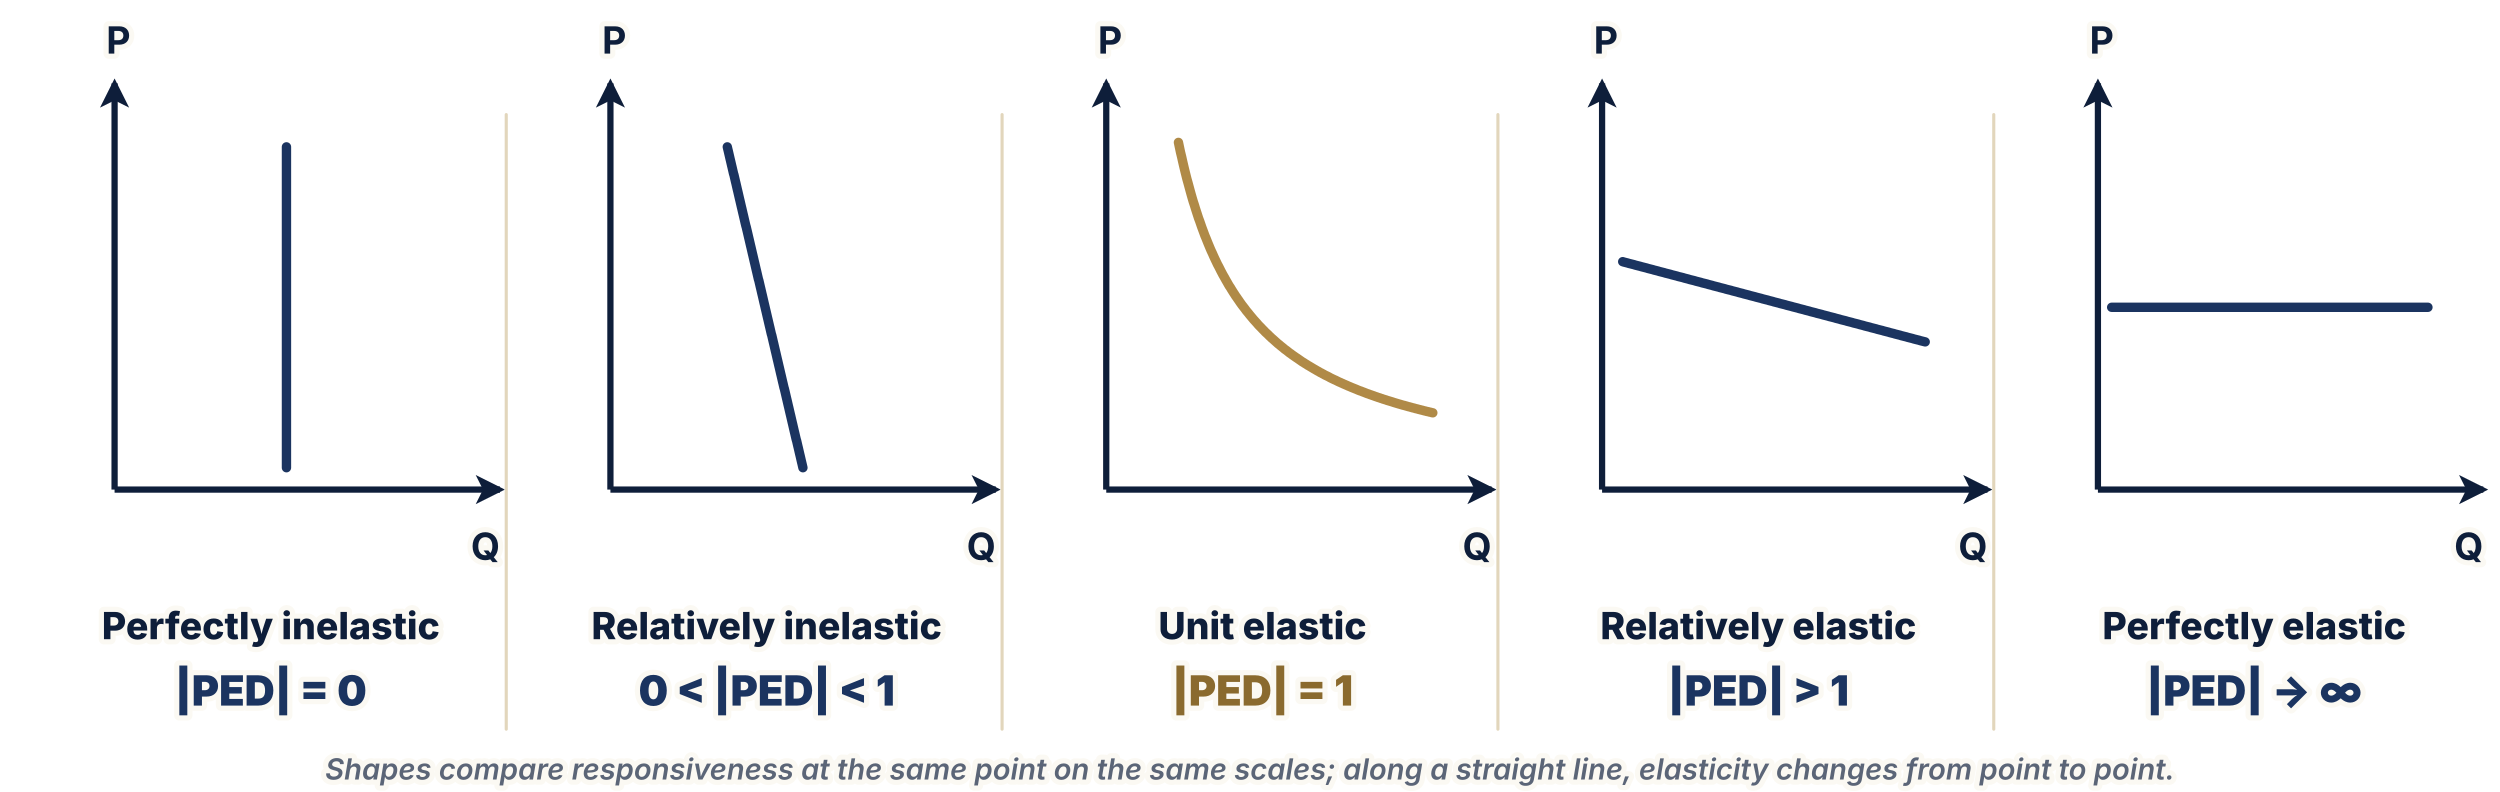
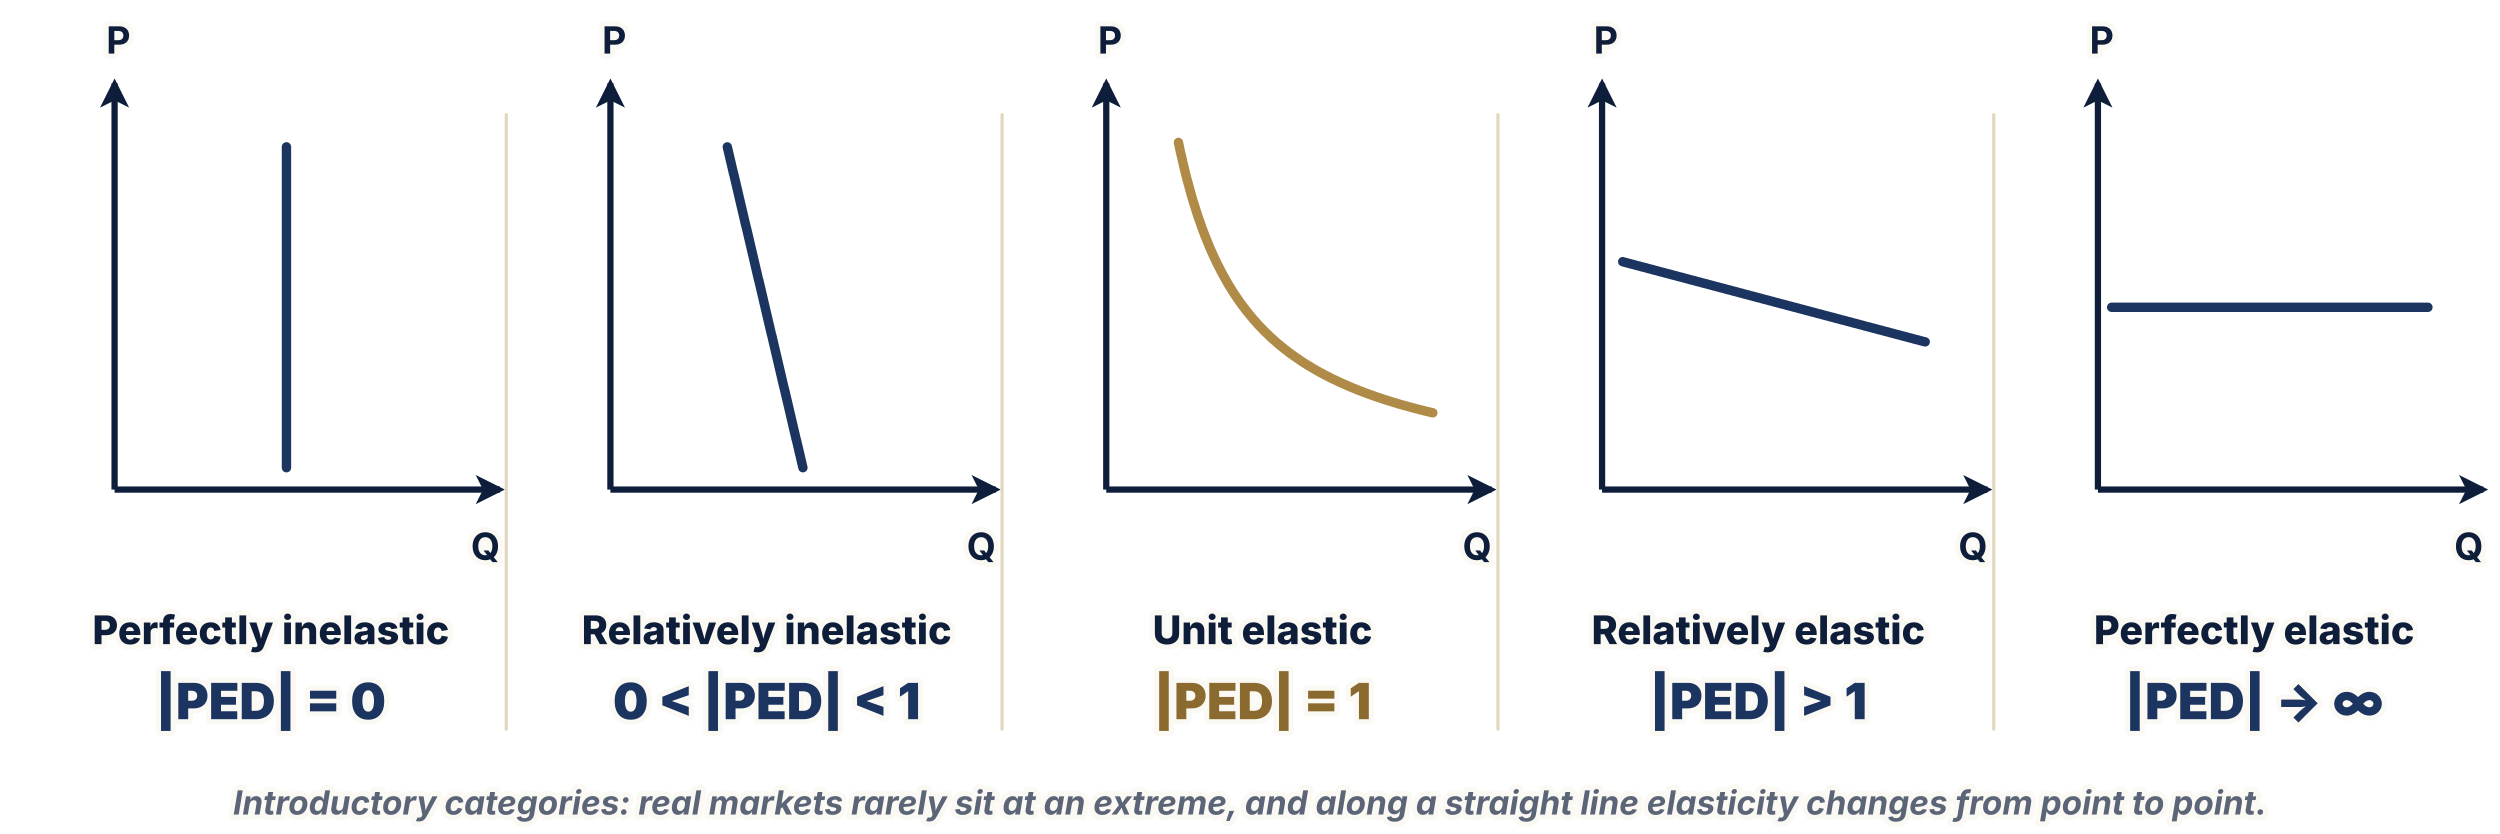
- <svg xmlns="http://www.w3.org/2000/svg" width="2400" height="760" viewBox="0 0 2400 760">
+ <svg xmlns="http://www.w3.org/2000/svg" width="2400" height="800" viewBox="0 0 2400 800">
  <defs>
    <marker id="ah0E1E3A28" viewBox="0 0 12 12" refX="10" refY="6" markerWidth="28" markerHeight="28" markerUnits="userSpaceOnUse" orient="auto-start-reverse">
      <path d="M0,0 L12,6 L0,12 L3,6 z" fill="#0E1E3A" />
    </marker>
  </defs>
  <line x1="275.0" y1="449.0" x2="275.0" y2="141.0" stroke="#1B3460" stroke-width="9" stroke-linecap="round" opacity="1" />
  <line x1="110.0" y1="470.0" x2="110.0" y2="80.0" stroke="#0E1E3A" stroke-width="6" stroke-linecap="butt" marker-end="url(#ah0E1E3A28)" opacity="1" />
  <line x1="110.0" y1="470.0" x2="480.0" y2="470.0" stroke="#0E1E3A" stroke-width="6" stroke-linecap="butt" marker-end="url(#ah0E1E3A28)" opacity="1" />
  <text x="102.0" y="38.0" font-family="Inter, 'DejaVu Sans', Arial, sans-serif" font-size="36" fill="#0E1E3A" text-anchor="start" font-weight="750" dominant-baseline="middle" paint-order="stroke" stroke="#FBF9F3" stroke-width="10" stroke-linejoin="round">P</text>
  <text x="480.0" y="524.0" font-family="Inter, 'DejaVu Sans', Arial, sans-serif" font-size="36" fill="#0E1E3A" text-anchor="end" font-weight="750" dominant-baseline="middle" paint-order="stroke" stroke="#FBF9F3" stroke-width="10" stroke-linejoin="round">Q</text>
-   <text x="260.0" y="600.0" font-family="Inter, 'DejaVu Sans', Arial, sans-serif" font-size="36" fill="#0E1E3A" text-anchor="middle" font-weight="800" dominant-baseline="middle" paint-order="stroke" stroke="#FBF9F3" stroke-width="10" stroke-linejoin="round">Perfectly inelastic</text>
-   <text x="260.0" y="662.0" font-family="Inter, 'DejaVu Sans', Arial, sans-serif" font-size="40" fill="#1B3460" text-anchor="middle" font-weight="850" dominant-baseline="middle" paint-order="stroke" stroke="#FBF9F3" stroke-width="10" stroke-linejoin="round">|PED| = 0</text>
+   <text x="260.0" y="604.0" font-family="Inter, 'DejaVu Sans', Arial, sans-serif" font-size="38" fill="#0E1E3A" text-anchor="middle" font-weight="800" dominant-baseline="middle" paint-order="stroke" stroke="#FBF9F3" stroke-width="10" stroke-linejoin="round">Perfectly inelastic</text>
+   <text x="260.0" y="672.0" font-family="Inter, 'DejaVu Sans', Arial, sans-serif" font-size="48" fill="#1B3460" text-anchor="middle" font-weight="850" dominant-baseline="middle" paint-order="stroke" stroke="#FBF9F3" stroke-width="10" stroke-linejoin="round">|PED| = 0</text>
  <line x1="486.0" y1="110.0" x2="486.0" y2="700.0" stroke="#E2D6BC" stroke-width="3" stroke-linecap="round" opacity="1" />
  <path d="M698.2,141.0 L698.5,142.3 L698.8,143.6 L699.1,144.8 L699.4,146.1 L699.7,147.4 L700.0,148.7 L700.3,150.0 L700.6,151.3 L700.9,152.6 L701.2,153.8 L701.5,155.1 L701.8,156.4 L702.1,157.7 L702.4,159.0 L702.7,160.2 L703.0,161.5 L703.3,162.8 L703.6,164.1 L703.9,165.4 L704.2,166.7 L704.6,167.9 L704.9,169.2 L705.2,170.5 L705.5,171.8 L705.8,173.1 L706.1,174.4 L706.4,175.6 L706.7,176.9 L707.0,178.2 L707.3,179.5 L707.6,180.8 L707.9,182.1 L708.2,183.3 L708.5,184.6 L708.8,185.9 L709.1,187.2 L709.4,188.5 L709.7,189.8 L710.0,191.1 L710.3,192.3 L710.6,193.6 L710.9,194.9 L711.2,196.2 L711.5,197.5 L711.8,198.8 L712.1,200.0 L712.4,201.3 L712.7,202.6 L713.0,203.9 L713.3,205.2 L713.6,206.4 L713.9,207.7 L714.2,209.0 L714.5,210.3 L714.8,211.6 L715.1,212.9 L715.4,214.2 L715.7,215.4 L716.0,216.7 L716.4,218.0 L716.7,219.3 L717.0,220.6 L717.3,221.8 L717.6,223.1 L717.9,224.4 L718.2,225.7 L718.5,227.0 L718.8,228.3 L719.1,229.5 L719.4,230.8 L719.7,232.1 L720.0,233.4 L720.3,234.7 L720.6,236.0 L720.9,237.2 L721.2,238.5 L721.5,239.8 L721.8,241.1 L722.1,242.4 L722.4,243.7 L722.7,244.9 L723.0,246.2 L723.3,247.5 L723.6,248.8 L723.9,250.1 L724.2,251.4 L724.5,252.6 L724.8,253.9 L725.1,255.2 L725.4,256.5 L725.7,257.8 L726.0,259.1 L726.3,260.3 L726.6,261.6 L726.9,262.9 L727.2,264.2 L727.5,265.5 L727.8,266.8 L728.1,268.1 L728.5,269.3 L728.8,270.6 L729.1,271.9 L729.4,273.2 L729.7,274.5 L730.0,275.8 L730.3,277.0 L730.6,278.3 L730.9,279.6 L731.2,280.9 L731.5,282.2 L731.8,283.4 L732.1,284.7 L732.4,286.0 L732.7,287.3 L733.0,288.6 L733.3,289.9 L733.6,291.2 L733.9,292.4 L734.2,293.7 L734.5,295.0 L734.8,296.3 L735.1,297.6 L735.4,298.8 L735.7,300.1 L736.0,301.4 L736.3,302.7 L736.6,304.0 L736.9,305.3 L737.2,306.5 L737.5,307.8 L737.8,309.1 L738.1,310.4 L738.4,311.7 L738.7,313.0 L739.0,314.2 L739.3,315.5 L739.6,316.8 L739.9,318.1 L740.2,319.4 L740.5,320.7 L740.9,321.9 L741.2,323.2 L741.5,324.5 L741.8,325.8 L742.1,327.1 L742.4,328.4 L742.7,329.6 L743.0,330.9 L743.3,332.2 L743.6,333.5 L743.9,334.8 L744.2,336.1 L744.5,337.4 L744.8,338.6 L745.1,339.9 L745.4,341.2 L745.7,342.5 L746.0,343.8 L746.3,345.1 L746.6,346.3 L746.9,347.6 L747.2,348.9 L747.5,350.2 L747.8,351.5 L748.1,352.7 L748.4,354.0 L748.7,355.3 L749.0,356.6 L749.3,357.9 L749.6,359.2 L749.9,360.4 L750.2,361.7 L750.5,363.0 L750.8,364.3 L751.1,365.6 L751.4,366.9 L751.7,368.1 L752.0,369.4 L752.3,370.7 L752.6,372.0 L753.0,373.3 L753.3,374.6 L753.6,375.8 L753.9,377.1 L754.2,378.4 L754.5,379.7 L754.8,381.0 L755.1,382.3 L755.4,383.5 L755.7,384.8 L756.0,386.1 L756.3,387.4 L756.6,388.7 L756.9,390.0 L757.2,391.2 L757.5,392.5 L757.8,393.8 L758.1,395.1 L758.4,396.4 L758.7,397.7 L759.0,398.9 L759.3,400.2 L759.6,401.5 L759.9,402.8 L760.2,404.1 L760.5,405.4 L760.8,406.6 L761.1,407.9 L761.4,409.2 L761.7,410.5 L762.0,411.8 L762.3,413.1 L762.6,414.4 L762.9,415.6 L763.2,416.9 L763.5,418.2 L763.8,419.5 L764.1,420.8 L764.4,422.0 L764.8,423.3 L765.1,424.6 L765.4,425.9 L765.7,427.2 L766.0,428.5 L766.3,429.7 L766.6,431.0 L766.9,432.3 L767.2,433.6 L767.5,434.9 L767.8,436.2 L768.1,437.4 L768.4,438.7 L768.7,440.0 L769.0,441.3 L769.3,442.6 L769.6,443.9 L769.9,445.1 L770.2,446.4 L770.5,447.7 L770.8,449.0" stroke="#1B3460" stroke-width="9" fill="none" stroke-linecap="round" stroke-linejoin="round" opacity="1" />
  <line x1="586.0" y1="470.0" x2="586.0" y2="80.0" stroke="#0E1E3A" stroke-width="6" stroke-linecap="butt" marker-end="url(#ah0E1E3A28)" opacity="1" />
  <line x1="586.0" y1="470.0" x2="956.0" y2="470.0" stroke="#0E1E3A" stroke-width="6" stroke-linecap="butt" marker-end="url(#ah0E1E3A28)" opacity="1" />
  <text x="578.0" y="38.0" font-family="Inter, 'DejaVu Sans', Arial, sans-serif" font-size="36" fill="#0E1E3A" text-anchor="start" font-weight="750" dominant-baseline="middle" paint-order="stroke" stroke="#FBF9F3" stroke-width="10" stroke-linejoin="round">P</text>
  <text x="956.0" y="524.0" font-family="Inter, 'DejaVu Sans', Arial, sans-serif" font-size="36" fill="#0E1E3A" text-anchor="end" font-weight="750" dominant-baseline="middle" paint-order="stroke" stroke="#FBF9F3" stroke-width="10" stroke-linejoin="round">Q</text>
-   <text x="736.0" y="600.0" font-family="Inter, 'DejaVu Sans', Arial, sans-serif" font-size="36" fill="#0E1E3A" text-anchor="middle" font-weight="800" dominant-baseline="middle" paint-order="stroke" stroke="#FBF9F3" stroke-width="10" stroke-linejoin="round">Relatively inelastic</text>
-   <text x="736.0" y="662.0" font-family="Inter, 'DejaVu Sans', Arial, sans-serif" font-size="40" fill="#1B3460" text-anchor="middle" font-weight="850" dominant-baseline="middle" paint-order="stroke" stroke="#FBF9F3" stroke-width="10" stroke-linejoin="round">0 &lt; |PED| &lt; 1</text>
+   <text x="736.0" y="604.0" font-family="Inter, 'DejaVu Sans', Arial, sans-serif" font-size="38" fill="#0E1E3A" text-anchor="middle" font-weight="800" dominant-baseline="middle" paint-order="stroke" stroke="#FBF9F3" stroke-width="10" stroke-linejoin="round">Relatively inelastic</text>
+   <text x="736.0" y="672.0" font-family="Inter, 'DejaVu Sans', Arial, sans-serif" font-size="48" fill="#1B3460" text-anchor="middle" font-weight="850" dominant-baseline="middle" paint-order="stroke" stroke="#FBF9F3" stroke-width="10" stroke-linejoin="round">0 &lt; |PED| &lt; 1</text>
  <line x1="962.0" y1="110.0" x2="962.0" y2="700.0" stroke="#E2D6BC" stroke-width="3" stroke-linecap="round" opacity="1" />
  <path d="M1131.3,136.7 L1132.3,141.5 L1133.3,146.2 L1134.4,150.7 L1135.4,155.2 L1136.4,159.5 L1137.4,163.7 L1138.4,167.7 L1139.4,171.7 L1140.5,175.6 L1141.5,179.3 L1142.5,183.0 L1143.5,186.6 L1144.5,190.1 L1145.5,193.5 L1146.6,196.8 L1147.6,200.1 L1148.6,203.2 L1149.6,206.3 L1150.6,209.4 L1151.7,212.3 L1152.7,215.2 L1153.7,218.1 L1154.7,220.8 L1155.7,223.5 L1156.7,226.2 L1157.8,228.8 L1158.8,231.3 L1159.8,233.8 L1160.8,236.2 L1161.8,238.6 L1162.8,240.9 L1163.9,243.2 L1164.9,245.5 L1165.9,247.7 L1166.9,249.8 L1167.9,251.9 L1168.9,254.0 L1170.0,256.0 L1171.0,258.0 L1172.0,260.0 L1173.0,261.9 L1174.0,263.8 L1175.1,265.7 L1176.1,267.5 L1177.1,269.3 L1178.1,271.0 L1179.1,272.8 L1180.1,274.5 L1181.2,276.1 L1182.2,277.8 L1183.2,279.4 L1184.2,281.0 L1185.2,282.5 L1186.2,284.1 L1187.3,285.6 L1188.3,287.1 L1189.3,288.5 L1190.3,290.0 L1191.3,291.4 L1192.3,292.8 L1193.4,294.2 L1194.4,295.5 L1195.4,296.8 L1196.4,298.2 L1197.4,299.4 L1198.5,300.7 L1199.5,302.0 L1200.5,303.2 L1201.5,304.4 L1202.5,305.6 L1203.5,306.8 L1204.6,308.0 L1205.6,309.1 L1206.6,310.2 L1207.6,311.4 L1208.6,312.5 L1209.6,313.5 L1210.7,314.6 L1211.7,315.7 L1212.7,316.7 L1213.7,317.7 L1214.7,318.8 L1215.8,319.8 L1216.8,320.7 L1217.8,321.7 L1218.8,322.7 L1219.8,323.6 L1220.8,324.6 L1221.9,325.5 L1222.9,326.4 L1223.9,327.3 L1224.9,328.2 L1225.9,329.1 L1226.9,330.0 L1228.0,330.8 L1229.0,331.7 L1230.0,332.5 L1231.0,333.3 L1232.0,334.1 L1233.0,335.0 L1234.1,335.8 L1235.1,336.5 L1236.1,337.3 L1237.1,338.1 L1238.1,338.9 L1239.2,339.6 L1240.2,340.4 L1241.2,341.1 L1242.2,341.8 L1243.2,342.5 L1244.2,343.2 L1245.3,343.9 L1246.3,344.6 L1247.3,345.3 L1248.3,346.0 L1249.3,346.7 L1250.3,347.4 L1251.4,348.0 L1252.4,348.7 L1253.4,349.3 L1254.4,349.9 L1255.4,350.6 L1256.5,351.2 L1257.5,351.8 L1258.5,352.4 L1259.5,353.0 L1260.5,353.6 L1261.5,354.2 L1262.6,354.8 L1263.6,355.4 L1264.6,356.0 L1265.6,356.5 L1266.6,357.1 L1267.6,357.7 L1268.7,358.2 L1269.7,358.8 L1270.7,359.3 L1271.7,359.9 L1272.7,360.4 L1273.8,360.9 L1274.8,361.4 L1275.8,361.9 L1276.8,362.5 L1277.8,363.0 L1278.8,363.5 L1279.9,364.0 L1280.9,364.5 L1281.9,364.9 L1282.9,365.4 L1283.9,365.9 L1284.9,366.4 L1286.0,366.9 L1287.0,367.3 L1288.0,367.8 L1289.0,368.2 L1290.0,368.7 L1291.0,369.1 L1292.1,369.6 L1293.1,370.0 L1294.1,370.5 L1295.1,370.9 L1296.1,371.3 L1297.2,371.8 L1298.2,372.2 L1299.2,372.6 L1300.2,373.0 L1301.2,373.4 L1302.2,373.8 L1303.3,374.3 L1304.3,374.7 L1305.3,375.1 L1306.3,375.4 L1307.3,375.8 L1308.3,376.2 L1309.4,376.6 L1310.4,377.0 L1311.4,377.4 L1312.4,377.8 L1313.4,378.1 L1314.5,378.5 L1315.5,378.9 L1316.5,379.2 L1317.5,379.6 L1318.5,379.9 L1319.5,380.3 L1320.6,380.7 L1321.6,381.0 L1322.6,381.4 L1323.6,381.7 L1324.6,382.0 L1325.6,382.4 L1326.7,382.7 L1327.7,383.1 L1328.7,383.4 L1329.7,383.7 L1330.7,384.0 L1331.7,384.4 L1332.8,384.7 L1333.8,385.0 L1334.8,385.3 L1335.8,385.6 L1336.8,385.9 L1337.9,386.3 L1338.9,386.6 L1339.9,386.9 L1340.9,387.2 L1341.9,387.5 L1342.9,387.8 L1344.0,388.1 L1345.0,388.4 L1346.0,388.7 L1347.0,389.0 L1348.0,389.2 L1349.0,389.5 L1350.1,389.8 L1351.1,390.1 L1352.1,390.4 L1353.1,390.6 L1354.1,390.9 L1355.2,391.2 L1356.2,391.5 L1357.2,391.7 L1358.2,392.0 L1359.2,392.3 L1360.2,392.5 L1361.3,392.8 L1362.3,393.1 L1363.3,393.3 L1364.3,393.6 L1365.3,393.8 L1366.3,394.1 L1367.4,394.4 L1368.4,394.6 L1369.4,394.9 L1370.4,395.1 L1371.4,395.3 L1372.4,395.6 L1373.5,395.8 L1374.5,396.1 L1375.5,396.3" stroke="#B08A47" stroke-width="9" fill="none" stroke-linecap="round" stroke-linejoin="round" opacity="1" />
  <line x1="1062.0" y1="470.0" x2="1062.0" y2="80.0" stroke="#0E1E3A" stroke-width="6" stroke-linecap="butt" marker-end="url(#ah0E1E3A28)" opacity="1" />
  <line x1="1062.0" y1="470.0" x2="1432.0" y2="470.0" stroke="#0E1E3A" stroke-width="6" stroke-linecap="butt" marker-end="url(#ah0E1E3A28)" opacity="1" />
  <text x="1054.0" y="38.0" font-family="Inter, 'DejaVu Sans', Arial, sans-serif" font-size="36" fill="#0E1E3A" text-anchor="start" font-weight="750" dominant-baseline="middle" paint-order="stroke" stroke="#FBF9F3" stroke-width="10" stroke-linejoin="round">P</text>
  <text x="1432.0" y="524.0" font-family="Inter, 'DejaVu Sans', Arial, sans-serif" font-size="36" fill="#0E1E3A" text-anchor="end" font-weight="750" dominant-baseline="middle" paint-order="stroke" stroke="#FBF9F3" stroke-width="10" stroke-linejoin="round">Q</text>
-   <text x="1212.0" y="600.0" font-family="Inter, 'DejaVu Sans', Arial, sans-serif" font-size="36" fill="#0E1E3A" text-anchor="middle" font-weight="800" dominant-baseline="middle" paint-order="stroke" stroke="#FBF9F3" stroke-width="10" stroke-linejoin="round">Unit elastic</text>
-   <text x="1212.0" y="662.0" font-family="Inter, 'DejaVu Sans', Arial, sans-serif" font-size="40" fill="#8A6A2E" text-anchor="middle" font-weight="850" dominant-baseline="middle" paint-order="stroke" stroke="#FBF9F3" stroke-width="10" stroke-linejoin="round">|PED| = 1</text>
+   <text x="1212.0" y="604.0" font-family="Inter, 'DejaVu Sans', Arial, sans-serif" font-size="38" fill="#0E1E3A" text-anchor="middle" font-weight="800" dominant-baseline="middle" paint-order="stroke" stroke="#FBF9F3" stroke-width="10" stroke-linejoin="round">Unit elastic</text>
+   <text x="1212.0" y="672.0" font-family="Inter, 'DejaVu Sans', Arial, sans-serif" font-size="48" fill="#8A6A2E" text-anchor="middle" font-weight="850" dominant-baseline="middle" paint-order="stroke" stroke="#FBF9F3" stroke-width="10" stroke-linejoin="round">|PED| = 1</text>
  <line x1="1438.0" y1="110.0" x2="1438.0" y2="700.0" stroke="#E2D6BC" stroke-width="3" stroke-linecap="round" opacity="1" />
  <path d="M1557.8,251.2 L1559.0,251.6 L1560.2,251.9 L1561.4,252.2 L1562.6,252.5 L1563.8,252.9 L1565.1,253.2 L1566.3,253.5 L1567.5,253.8 L1568.7,254.1 L1569.9,254.5 L1571.1,254.8 L1572.3,255.1 L1573.5,255.4 L1574.7,255.7 L1576.0,256.1 L1577.2,256.4 L1578.4,256.7 L1579.6,257.0 L1580.8,257.3 L1582.0,257.7 L1583.2,258.0 L1584.4,258.3 L1585.6,258.6 L1586.8,258.9 L1588.0,259.3 L1589.3,259.6 L1590.5,259.9 L1591.7,260.2 L1592.9,260.6 L1594.1,260.9 L1595.3,261.2 L1596.5,261.5 L1597.7,261.8 L1598.9,262.2 L1600.2,262.5 L1601.4,262.8 L1602.6,263.1 L1603.8,263.4 L1605.0,263.8 L1606.2,264.1 L1607.4,264.4 L1608.6,264.7 L1609.8,265.0 L1611.0,265.4 L1612.2,265.7 L1613.5,266.0 L1614.7,266.3 L1615.9,266.6 L1617.1,267.0 L1618.3,267.3 L1619.5,267.6 L1620.7,267.9 L1621.9,268.3 L1623.1,268.6 L1624.3,268.9 L1625.6,269.2 L1626.8,269.5 L1628.0,269.9 L1629.2,270.2 L1630.4,270.5 L1631.6,270.8 L1632.8,271.1 L1634.0,271.5 L1635.2,271.8 L1636.5,272.1 L1637.7,272.4 L1638.9,272.7 L1640.1,273.1 L1641.3,273.4 L1642.5,273.7 L1643.7,274.0 L1644.9,274.4 L1646.1,274.7 L1647.3,275.0 L1648.5,275.3 L1649.8,275.6 L1651.0,276.0 L1652.2,276.3 L1653.4,276.6 L1654.6,276.9 L1655.8,277.2 L1657.0,277.6 L1658.2,277.9 L1659.4,278.2 L1660.7,278.5 L1661.9,278.8 L1663.1,279.2 L1664.3,279.5 L1665.5,279.8 L1666.7,280.1 L1667.9,280.4 L1669.1,280.8 L1670.3,281.1 L1671.5,281.4 L1672.8,281.7 L1674.0,282.1 L1675.2,282.4 L1676.4,282.7 L1677.6,283.0 L1678.8,283.3 L1680.0,283.7 L1681.2,284.0 L1682.4,284.3 L1683.6,284.6 L1684.8,284.9 L1686.1,285.3 L1687.3,285.6 L1688.5,285.9 L1689.7,286.2 L1690.9,286.5 L1692.1,286.9 L1693.3,287.2 L1694.5,287.5 L1695.7,287.8 L1697.0,288.1 L1698.2,288.5 L1699.4,288.8 L1700.6,289.1 L1701.8,289.4 L1703.0,289.8 L1704.2,290.1 L1705.4,290.4 L1706.6,290.7 L1707.8,291.0 L1709.0,291.4 L1710.3,291.7 L1711.5,292.0 L1712.7,292.3 L1713.9,292.6 L1715.1,293.0 L1716.3,293.3 L1717.5,293.6 L1718.7,293.9 L1719.9,294.2 L1721.2,294.6 L1722.4,294.9 L1723.6,295.2 L1724.8,295.5 L1726.0,295.8 L1727.2,296.2 L1728.4,296.5 L1729.6,296.8 L1730.8,297.1 L1732.0,297.4 L1733.2,297.8 L1734.5,298.1 L1735.7,298.4 L1736.9,298.7 L1738.1,299.1 L1739.3,299.4 L1740.5,299.7 L1741.7,300.0 L1742.9,300.3 L1744.1,300.7 L1745.3,301.0 L1746.6,301.3 L1747.8,301.6 L1749.0,301.9 L1750.2,302.3 L1751.4,302.6 L1752.6,302.9 L1753.8,303.2 L1755.0,303.5 L1756.2,303.9 L1757.5,304.2 L1758.7,304.5 L1759.9,304.8 L1761.1,305.1 L1762.3,305.5 L1763.5,305.8 L1764.7,306.1 L1765.9,306.4 L1767.1,306.8 L1768.3,307.1 L1769.5,307.4 L1770.8,307.7 L1772.0,308.0 L1773.2,308.4 L1774.4,308.7 L1775.6,309.0 L1776.8,309.3 L1778.0,309.6 L1779.2,310.0 L1780.4,310.3 L1781.7,310.6 L1782.9,310.9 L1784.1,311.2 L1785.3,311.6 L1786.5,311.9 L1787.7,312.2 L1788.9,312.5 L1790.1,312.9 L1791.3,313.2 L1792.5,313.5 L1793.8,313.8 L1795.0,314.1 L1796.2,314.5 L1797.4,314.8 L1798.6,315.1 L1799.8,315.4 L1801.0,315.7 L1802.2,316.1 L1803.4,316.4 L1804.6,316.7 L1805.8,317.0 L1807.1,317.3 L1808.3,317.7 L1809.5,318.0 L1810.7,318.3 L1811.9,318.6 L1813.1,318.9 L1814.3,319.3 L1815.5,319.6 L1816.7,319.9 L1818.0,320.2 L1819.2,320.6 L1820.4,320.9 L1821.6,321.2 L1822.8,321.5 L1824.0,321.8 L1825.2,322.2 L1826.4,322.5 L1827.6,322.8 L1828.8,323.1 L1830.1,323.4 L1831.3,323.8 L1832.5,324.1 L1833.7,324.4 L1834.9,324.7 L1836.1,325.0 L1837.3,325.4 L1838.5,325.7 L1839.7,326.0 L1840.9,326.3 L1842.2,326.6 L1843.4,327.0 L1844.6,327.3 L1845.8,327.6 L1847.0,327.9 L1848.2,328.2" stroke="#1B3460" stroke-width="9" fill="none" stroke-linecap="round" stroke-linejoin="round" opacity="1" />
  <line x1="1538.0" y1="470.0" x2="1538.0" y2="80.0" stroke="#0E1E3A" stroke-width="6" stroke-linecap="butt" marker-end="url(#ah0E1E3A28)" opacity="1" />
  <line x1="1538.0" y1="470.0" x2="1908.0" y2="470.0" stroke="#0E1E3A" stroke-width="6" stroke-linecap="butt" marker-end="url(#ah0E1E3A28)" opacity="1" />
  <text x="1530.0" y="38.0" font-family="Inter, 'DejaVu Sans', Arial, sans-serif" font-size="36" fill="#0E1E3A" text-anchor="start" font-weight="750" dominant-baseline="middle" paint-order="stroke" stroke="#FBF9F3" stroke-width="10" stroke-linejoin="round">P</text>
  <text x="1908.0" y="524.0" font-family="Inter, 'DejaVu Sans', Arial, sans-serif" font-size="36" fill="#0E1E3A" text-anchor="end" font-weight="750" dominant-baseline="middle" paint-order="stroke" stroke="#FBF9F3" stroke-width="10" stroke-linejoin="round">Q</text>
-   <text x="1688.0" y="600.0" font-family="Inter, 'DejaVu Sans', Arial, sans-serif" font-size="36" fill="#0E1E3A" text-anchor="middle" font-weight="800" dominant-baseline="middle" paint-order="stroke" stroke="#FBF9F3" stroke-width="10" stroke-linejoin="round">Relatively elastic</text>
-   <text x="1688.0" y="662.0" font-family="Inter, 'DejaVu Sans', Arial, sans-serif" font-size="40" fill="#1B3460" text-anchor="middle" font-weight="850" dominant-baseline="middle" paint-order="stroke" stroke="#FBF9F3" stroke-width="10" stroke-linejoin="round">|PED| &gt; 1</text>
+   <text x="1688.0" y="604.0" font-family="Inter, 'DejaVu Sans', Arial, sans-serif" font-size="38" fill="#0E1E3A" text-anchor="middle" font-weight="800" dominant-baseline="middle" paint-order="stroke" stroke="#FBF9F3" stroke-width="10" stroke-linejoin="round">Relatively elastic</text>
+   <text x="1688.0" y="672.0" font-family="Inter, 'DejaVu Sans', Arial, sans-serif" font-size="48" fill="#1B3460" text-anchor="middle" font-weight="850" dominant-baseline="middle" paint-order="stroke" stroke="#FBF9F3" stroke-width="10" stroke-linejoin="round">|PED| &gt; 1</text>
  <line x1="1914.0" y1="110.0" x2="1914.0" y2="700.0" stroke="#E2D6BC" stroke-width="3" stroke-linecap="round" opacity="1" />
  <line x1="2027.2" y1="295.0" x2="2330.8" y2="295.0" stroke="#1B3460" stroke-width="9" stroke-linecap="round" opacity="1" />
  <line x1="2014.0" y1="470.0" x2="2014.0" y2="80.0" stroke="#0E1E3A" stroke-width="6" stroke-linecap="butt" marker-end="url(#ah0E1E3A28)" opacity="1" />
  <line x1="2014.0" y1="470.0" x2="2384.0" y2="470.0" stroke="#0E1E3A" stroke-width="6" stroke-linecap="butt" marker-end="url(#ah0E1E3A28)" opacity="1" />
  <text x="2006.0" y="38.0" font-family="Inter, 'DejaVu Sans', Arial, sans-serif" font-size="36" fill="#0E1E3A" text-anchor="start" font-weight="750" dominant-baseline="middle" paint-order="stroke" stroke="#FBF9F3" stroke-width="10" stroke-linejoin="round">P</text>
  <text x="2384.0" y="524.0" font-family="Inter, 'DejaVu Sans', Arial, sans-serif" font-size="36" fill="#0E1E3A" text-anchor="end" font-weight="750" dominant-baseline="middle" paint-order="stroke" stroke="#FBF9F3" stroke-width="10" stroke-linejoin="round">Q</text>
-   <text x="2164.0" y="600.0" font-family="Inter, 'DejaVu Sans', Arial, sans-serif" font-size="36" fill="#0E1E3A" text-anchor="middle" font-weight="800" dominant-baseline="middle" paint-order="stroke" stroke="#FBF9F3" stroke-width="10" stroke-linejoin="round">Perfectly elastic</text>
-   <text x="2164.0" y="662.0" font-family="Inter, 'DejaVu Sans', Arial, sans-serif" font-size="40" fill="#1B3460" text-anchor="middle" font-weight="850" dominant-baseline="middle" paint-order="stroke" stroke="#FBF9F3" stroke-width="10" stroke-linejoin="round">|PED| → ∞</text>
-   <text x="1200.0" y="738.0" font-family="Inter, 'DejaVu Sans', Arial, sans-serif" font-size="28" fill="#5B6577" text-anchor="middle" font-weight="600" dominant-baseline="middle" font-style="italic" paint-order="stroke" stroke="#FBF9F3" stroke-width="10" stroke-linejoin="round">Shapes compare responsiveness at the same point on the same scales; along a straight line, elasticity changes from point to point.</text>
+   <text x="2164.0" y="604.0" font-family="Inter, 'DejaVu Sans', Arial, sans-serif" font-size="38" fill="#0E1E3A" text-anchor="middle" font-weight="800" dominant-baseline="middle" paint-order="stroke" stroke="#FBF9F3" stroke-width="10" stroke-linejoin="round">Perfectly elastic</text>
+   <text x="2164.0" y="672.0" font-family="Inter, 'DejaVu Sans', Arial, sans-serif" font-size="48" fill="#1B3460" text-anchor="middle" font-weight="850" dominant-baseline="middle" paint-order="stroke" stroke="#FBF9F3" stroke-width="10" stroke-linejoin="round">|PED| → ∞</text>
+   <text x="1200.0" y="770.0" font-family="Inter, 'DejaVu Sans', Arial, sans-serif" font-size="32" fill="#5B6577" text-anchor="middle" font-weight="650" dominant-baseline="middle" font-style="italic" paint-order="stroke" stroke="#FBF9F3" stroke-width="10" stroke-linejoin="round">Introductory categories: real markets rarely sit at an extreme, and along a straight line elasticity changes from point to point.</text>
</svg>
